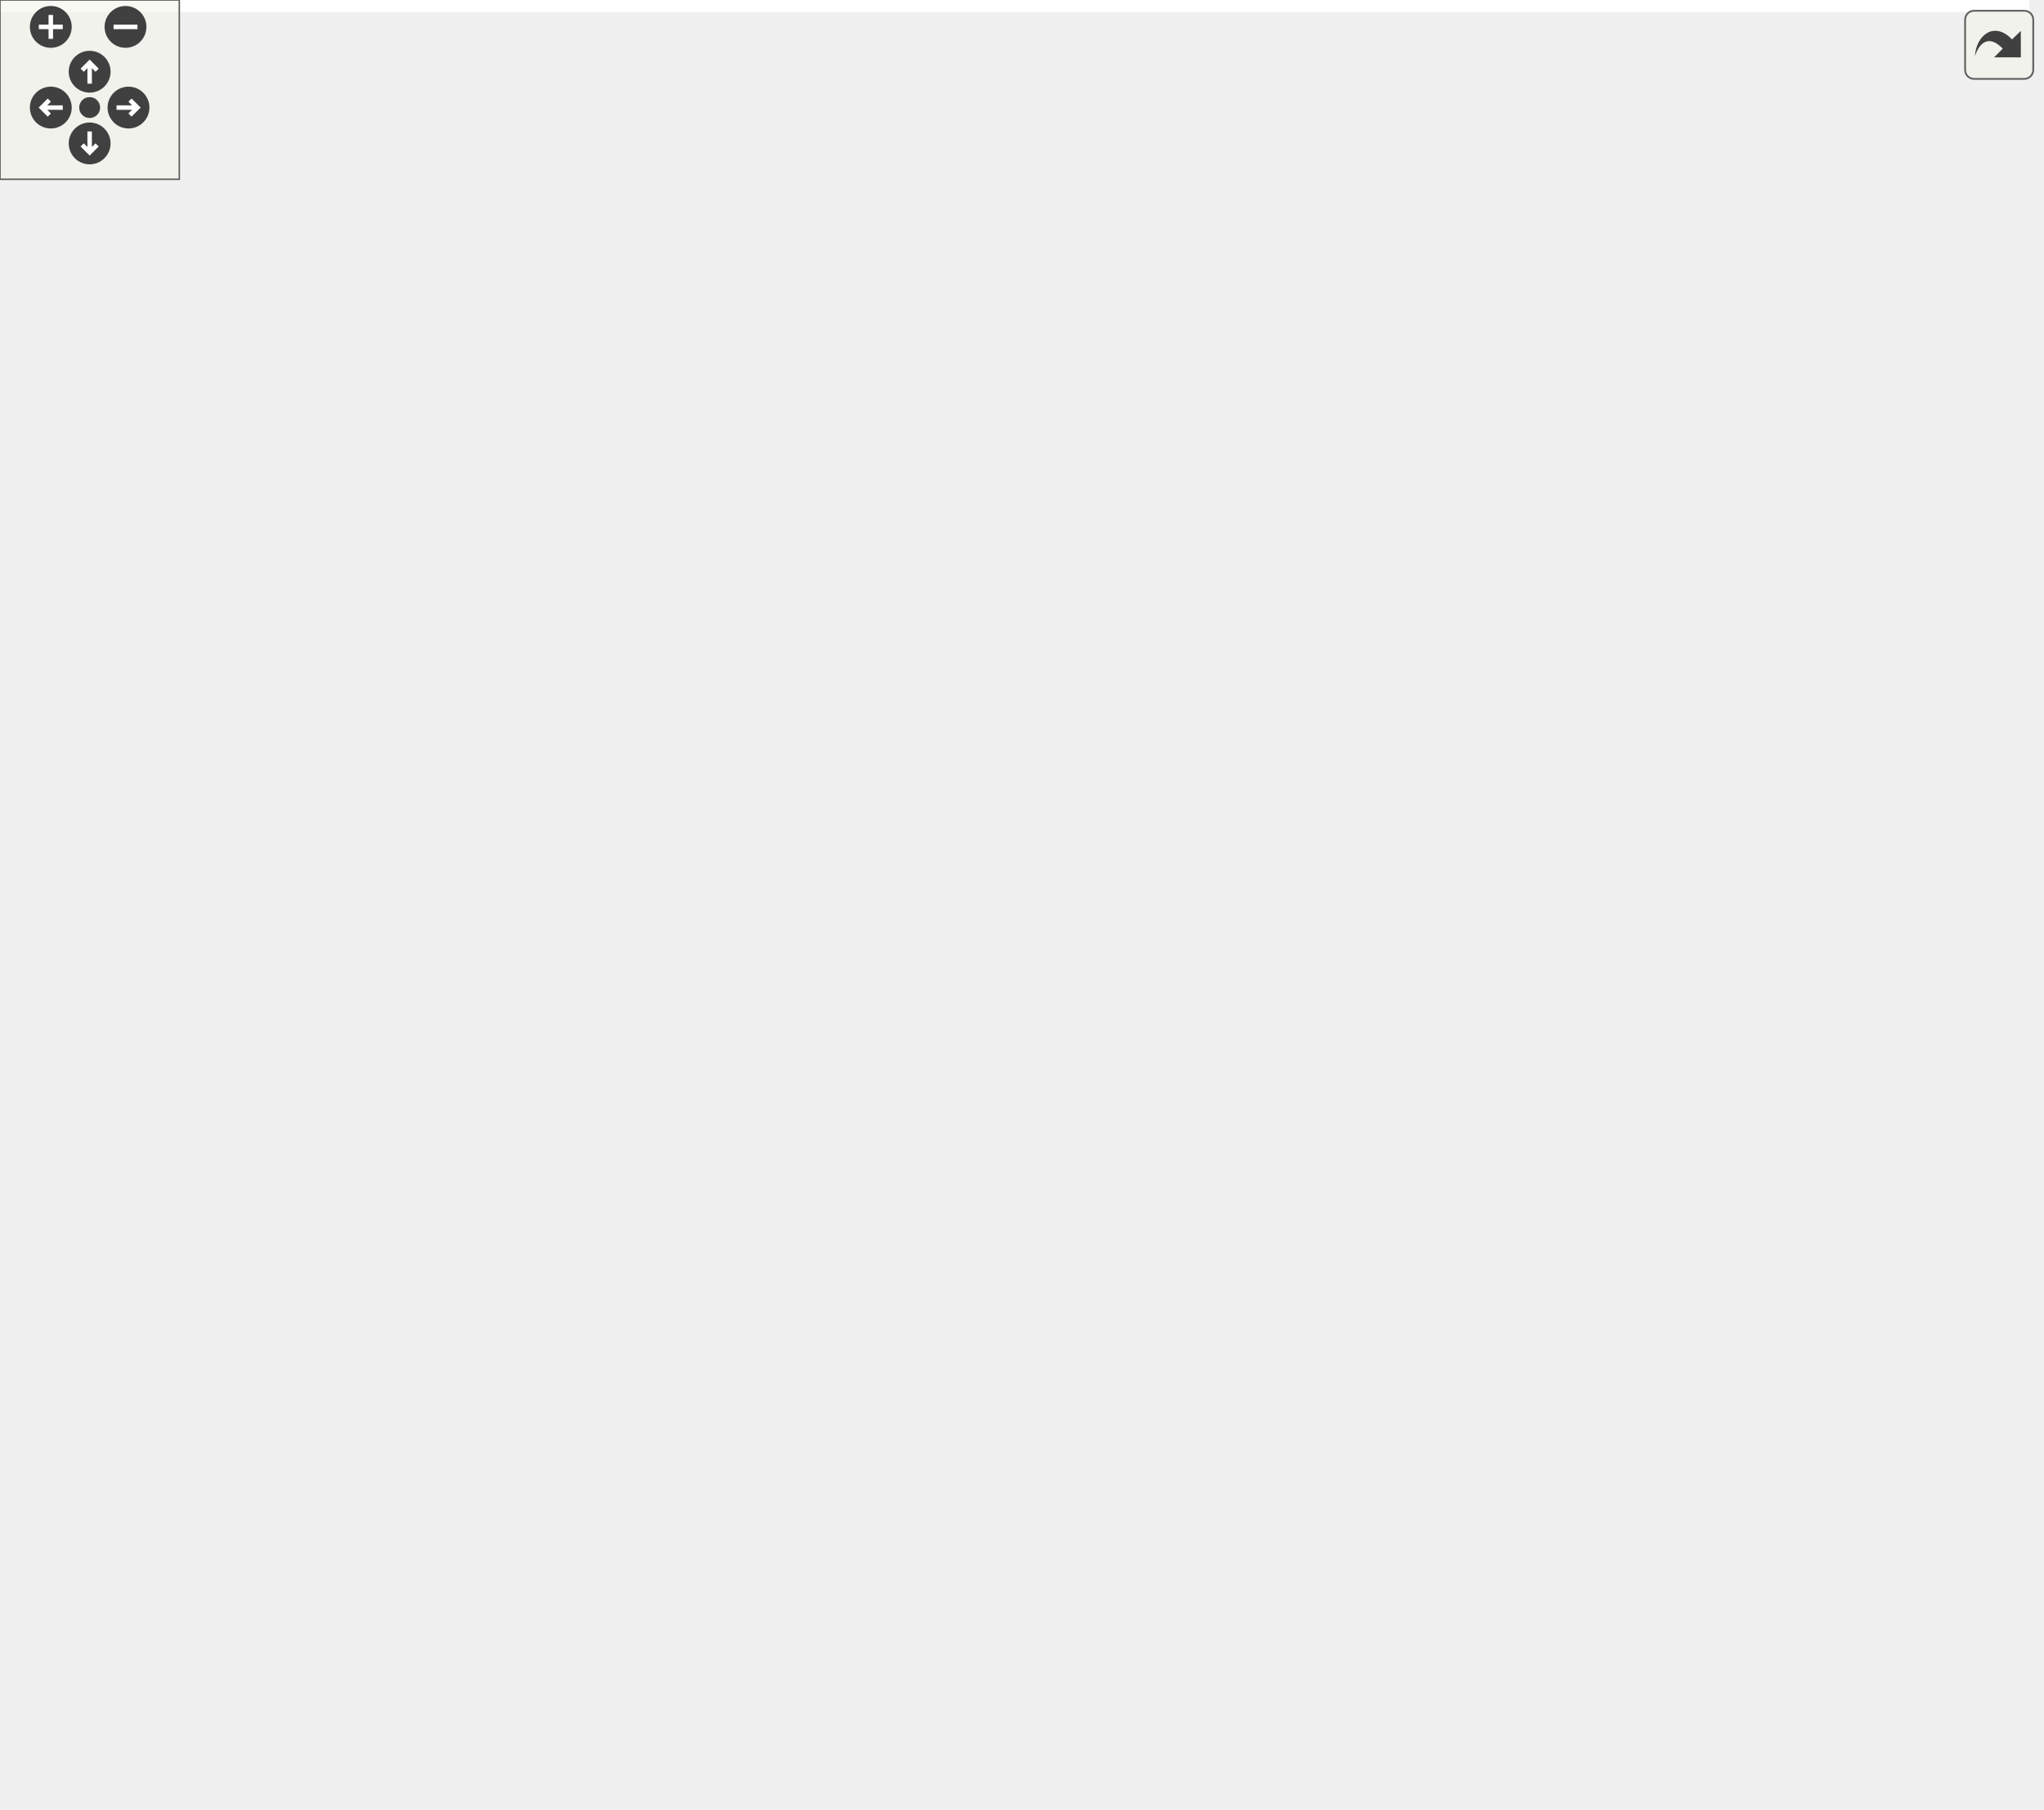
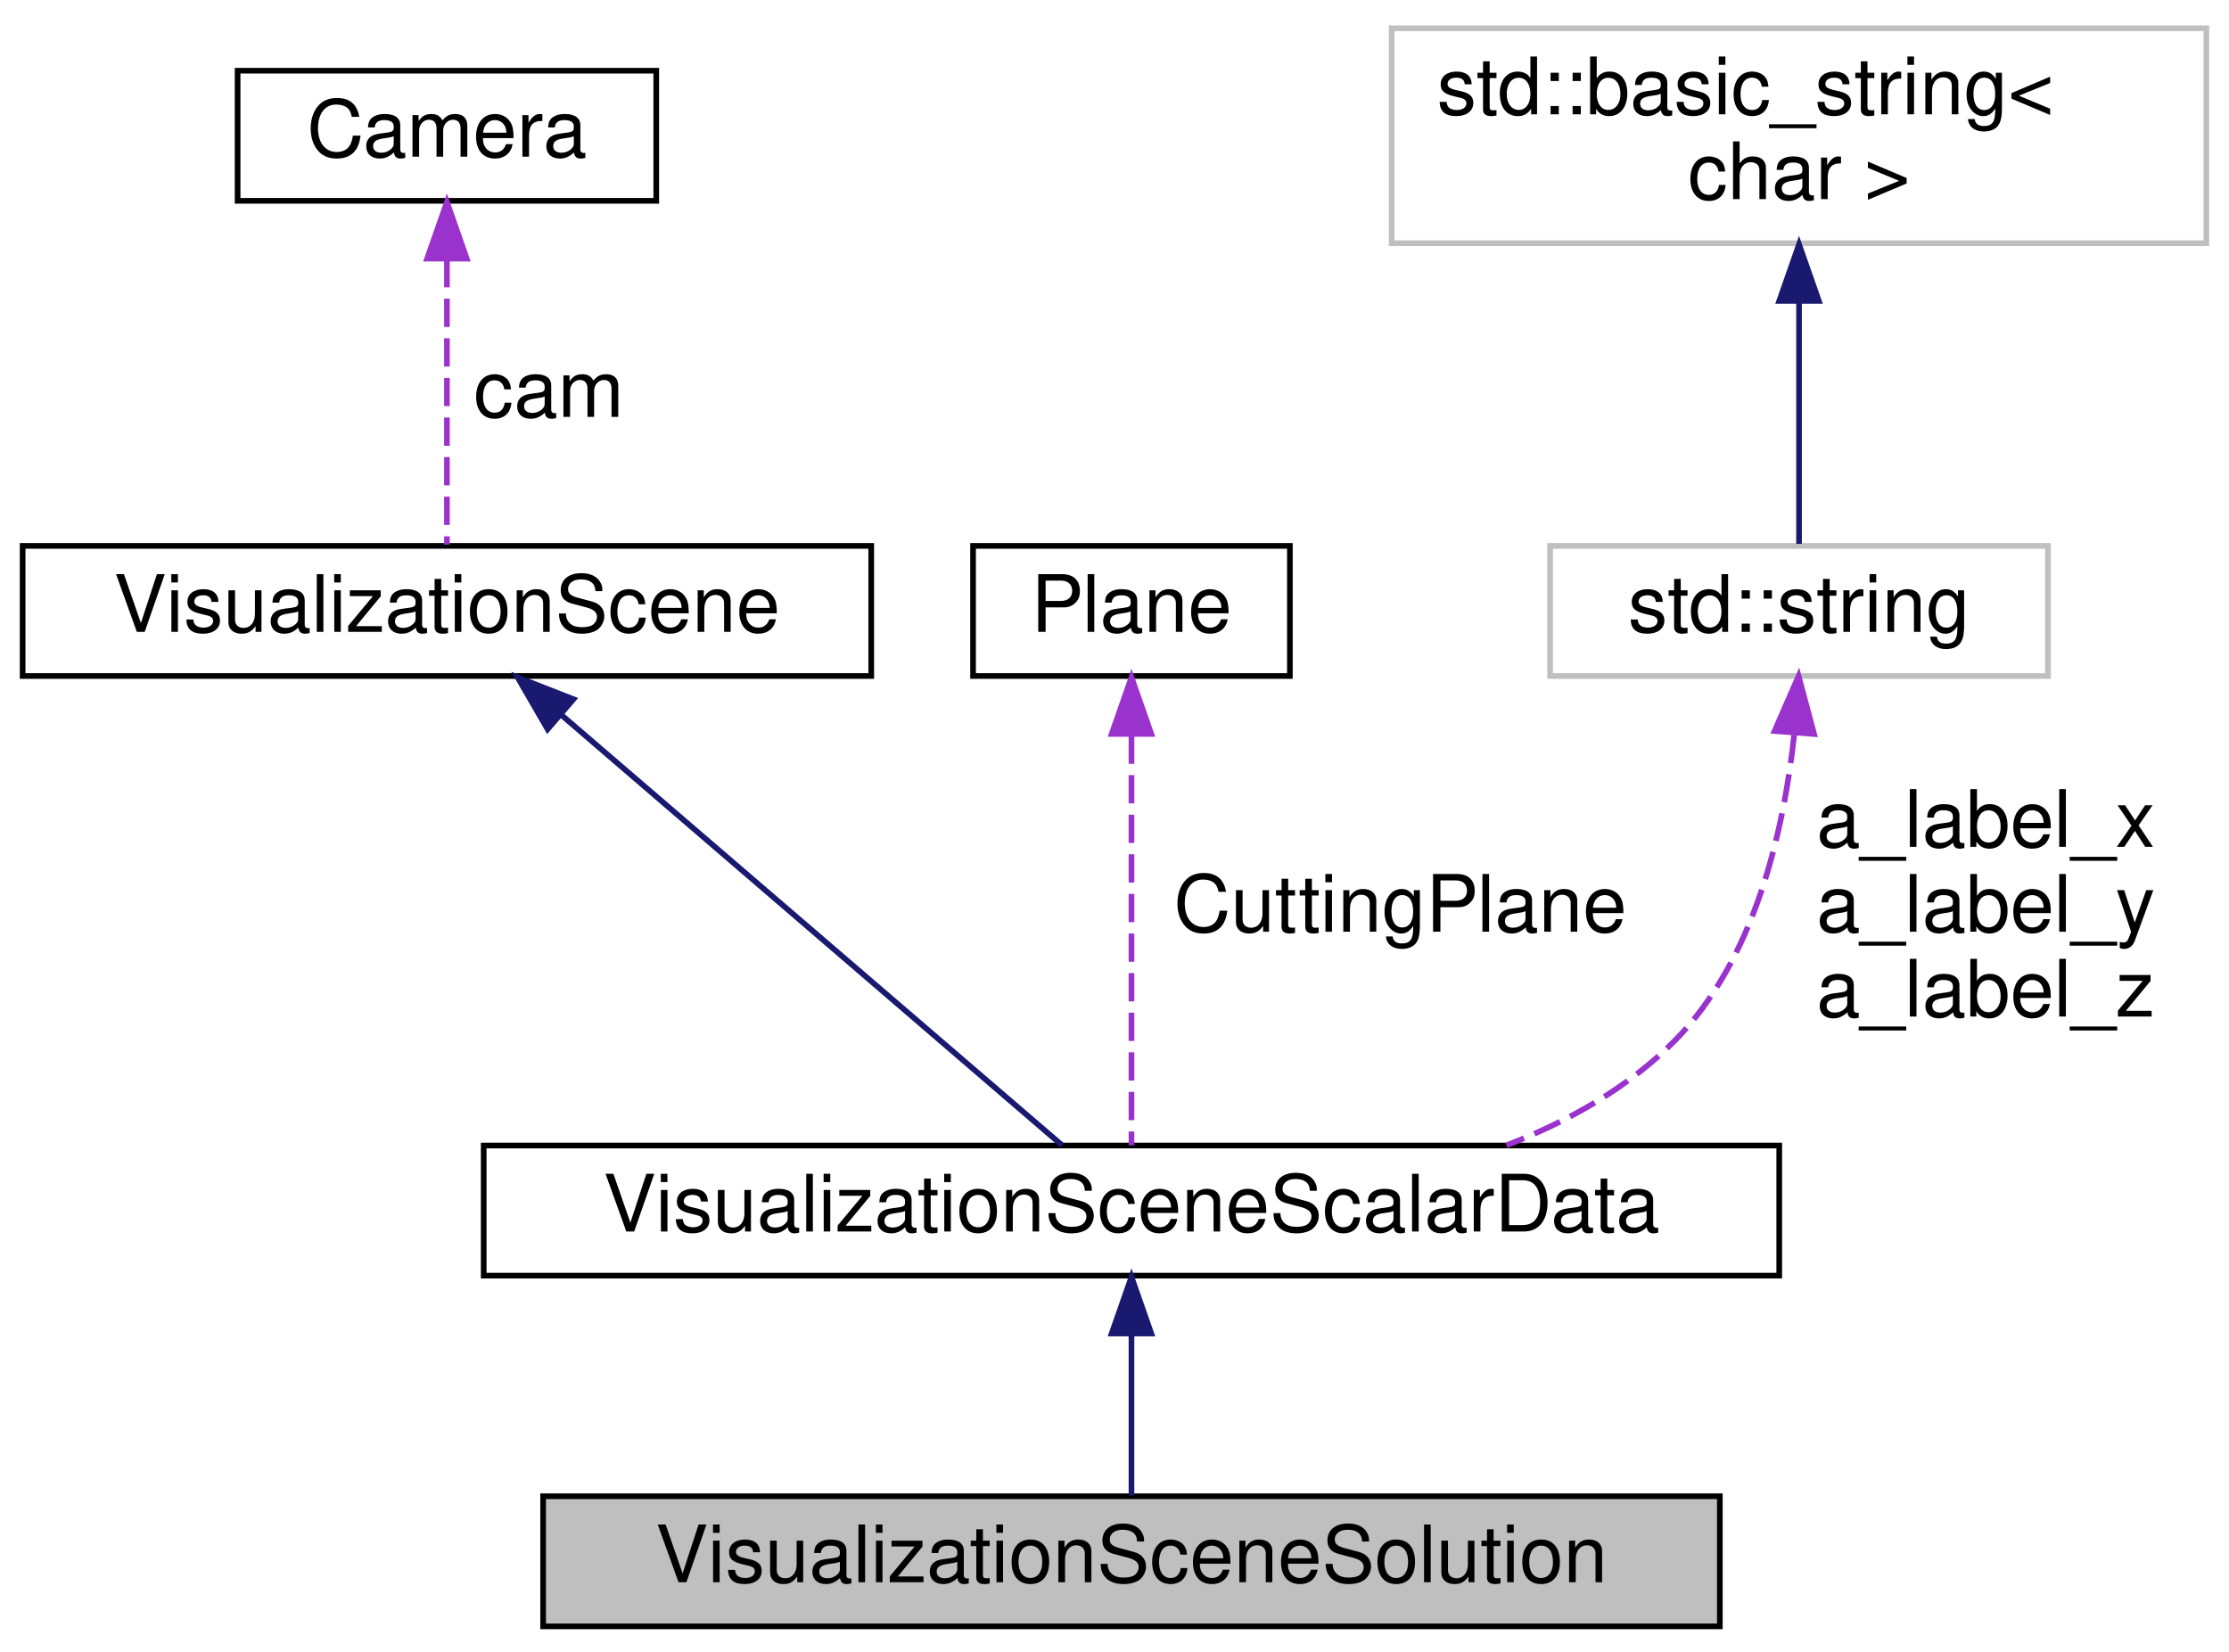
- <svg xmlns="http://www.w3.org/2000/svg" xmlns:xlink="http://www.w3.org/1999/xlink" id="main" version="1.1" xml:space="preserve">
-   <style type="text/css">
- .edge:hover path { stroke: red; }
- .edge:hover polygon { stroke: red; fill: red; }
- </style>
-   <defs>
-     <circle id="rim" cx="0" cy="0" r="7" />
-     <circle id="rim2" cx="0" cy="0" r="3.5" />
-     <g id="zoomPlus">
-       <use xlink:href="#rim" fill="#404040">
-         <set attributeName="fill" to="#808080" begin="zoomplus.mouseover" end="zoomplus.mouseout" />
-       </use>
-       <path d="M-4,0h8M0,-4v8" fill="none" stroke="white" stroke-width="1.5" pointer-events="none" />
+ <svg xmlns="http://www.w3.org/2000/svg" xmlns:xlink="http://www.w3.org/1999/xlink" width="394pt" height="292pt" viewBox="0.00 0.00 394.00 292.00">
+   <g id="graph0" class="graph" transform="scale(1 1) rotate(0) translate(4 288)">
+     <polygon fill="white" stroke="white" points="-4,5 -4,-288 391,-288 391,5 -4,5" />
+     <g id="node1" class="node">
+       <polygon fill="#bfbfbf" stroke="black" points="92,-0.5 92,-23.5 300,-23.5 300,-0.5 92,-0.5" />
+       <text text-anchor="middle" x="196" y="-8.3" font-family="Helvetica,sans-Serif" font-size="14.00">VisualizationSceneSolution</text>
    </g>
-     <g id="zoomMin">
-       <use xlink:href="#rim" fill="#404040">
-         <set attributeName="fill" to="#808080" begin="zoomminus.mouseover" end="zoomminus.mouseout" />
-       </use>
-       <path d="M-4,0h8" fill="none" stroke="white" stroke-width="1.5" pointer-events="none" />
-     </g>
-     <g id="dirArrow">
-       <path fill="none" stroke="white" stroke-width="1.5" d="M0,-3.0v7 M-2.5,-0.5L0,-3.0L2.5,-0.5" />
-     </g>
-     <g id="resetDef">
-       <use xlink:href="#rim2" fill="#404040">
-         <set attributeName="fill" to="#808080" begin="reset.mouseover" end="reset.mouseout" />
-       </use>
-     </g>
-   </defs>
-   <svg id="graph" class="graph">
-     <g id="viewport">
-       <polygon fill="white" stroke="transparent" points="-4,4 -4,-545 679,-545 679,4 -4,4" />
-       <g id="node1" class="node">
-         <g id="a_node1">
-           <a xlink:title=" ">
-             <polygon fill="#bfbfbf" stroke="black" points="7,-0.5 7,-23.5 186,-23.5 186,-0.5 7,-0.5" />
-             <text text-anchor="middle" x="96.5" y="-8.3" font-family="Helvetica,sans-Serif" font-size="14.00">VisualizationSceneSolution</text>
-           </a>
-         </g>
-       </g>
-       <g id="node2" class="node">
-         <g id="a_node2">
-           <a xlink:href="classVisualizationSceneScalarData.html" target="_top" xlink:title=" ">
-             <polygon fill="white" stroke="black" points="146,-124.5 146,-147.5 343,-147.5 343,-124.5 146,-124.5" />
-             <text text-anchor="middle" x="244.5" y="-132.3" font-family="Helvetica,sans-Serif" font-size="14.00">VisualizationSceneScalarData</text>
-           </a>
-         </g>
-       </g>
-       <g id="edge1" class="edge">
-         <path fill="none" stroke="midnightblue" d="M223.61,-117.78C192.55,-92.18 135.1,-44.82 109.45,-23.68" />
-         <polygon fill="midnightblue" stroke="midnightblue" points="221.68,-120.73 231.62,-124.39 226.13,-115.33 221.68,-120.73" />
-       </g>
-       <g id="node3" class="node">
-         <g id="a_node3">
-           <a xlink:href="classVisualizationScene.html" target="_top" xlink:title=" ">
-             <polygon fill="white" stroke="black" points="384,-322.5 384,-345.5 515,-345.5 515,-322.5 384,-322.5" />
-             <text text-anchor="middle" x="449.5" y="-330.3" font-family="Helvetica,sans-Serif" font-size="14.00">VisualizationScene</text>
-           </a>
-         </g>
-       </g>
-       <g id="edge2" class="edge">
-         <path fill="none" stroke="midnightblue" d="M434.9,-314.43C417.62,-292.93 387.54,-256.91 358.5,-229 325.12,-196.93 281.59,-163.96 259.2,-147.58" />
-         <polygon fill="midnightblue" stroke="midnightblue" points="432.3,-316.79 441.27,-322.43 437.78,-312.43 432.3,-316.79" />
-       </g>
-       <g id="node4" class="node">
-         <g id="a_node4">
-           <a xlink:href="classSdlWindow.html" target="_top" xlink:title=" ">
-             <polygon fill="white" stroke="black" points="590,-405 590,-428 675,-428 675,-405 590,-405" />
-             <text text-anchor="middle" x="632.5" y="-412.8" font-family="Helvetica,sans-Serif" font-size="14.00">SdlWindow</text>
-           </a>
-         </g>
-       </g>
-       <g id="edge3" class="edge">
-         <path fill="none" stroke="#9a32cd" stroke-dasharray="5,2" d="M613.43,-398.32C600.04,-387.08 581.24,-372.89 562.5,-364 545.57,-355.97 526.12,-349.96 508.19,-345.56" />
-         <polygon fill="#9a32cd" stroke="#9a32cd" points="611.16,-400.98 621.02,-404.86 615.73,-395.68 611.16,-400.98" />
-         <text text-anchor="middle" x="601" y="-367.8" font-family="Helvetica,sans-Serif" font-size="14.00"> wnd</text>
-       </g>
-       <g id="node5" class="node">
-         <g id="a_node5">
-           <a xlink:href="structMaterial.html" target="_top" xlink:title=" ">
-             <polygon fill="white" stroke="black" points="424,-405 424,-428 489,-428 489,-405 424,-405" />
-             <text text-anchor="middle" x="456.5" y="-412.8" font-family="Helvetica,sans-Serif" font-size="14.00">Material</text>
-           </a>
-         </g>
-       </g>
-       <g id="edge4" class="edge">
-         <path fill="none" stroke="#9a32cd" stroke-dasharray="5,2" d="M452.52,-394.45C451.71,-389.41 450.97,-384.03 450.5,-379 449.44,-367.59 449.28,-354.44 449.33,-345.51" />
-         <polygon fill="#9a32cd" stroke="#9a32cd" points="449.14,-395.44 454.31,-404.69 456.04,-394.24 449.14,-395.44" />
-         <text text-anchor="middle" x="484" y="-367.8" font-family="Helvetica,sans-Serif" font-size="14.00"> BLK_MAT</text>
-       </g>
-       <g id="node6" class="node">
-         <g id="a_node6">
-           <a xlink:title=" ">
-             <polygon fill="white" stroke="#bfbfbf" points="301,-517.5 301,-540.5 438,-540.5 438,-517.5 301,-517.5" />
-             <text text-anchor="middle" x="369.5" y="-525.3" font-family="Helvetica,sans-Serif" font-size="14.00">std::array&lt; float, 4 &gt;</text>
-           </a>
-         </g>
-       </g>
-       <g id="edge7" class="edge">
-         <path fill="none" stroke="#9a32cd" stroke-dasharray="5,2" d="M362.61,-507.56C354.81,-480.61 345.36,-432.45 363.5,-397 376,-372.59 403.08,-355.59 423.54,-345.64" />
-         <polygon fill="#9a32cd" stroke="#9a32cd" points="359.36,-508.89 365.67,-517.41 366.05,-506.82 359.36,-508.89" />
-         <text text-anchor="middle" x="389.5" y="-412.8" font-family="Helvetica,sans-Serif" font-size="14.00"> _l0_pos</text>
-       </g>
-       <g id="edge5" class="edge">
-         <path fill="none" stroke="#9a32cd" stroke-dasharray="5,2" d="M384.2,-509.32C402.54,-486.03 433.27,-447 448.06,-428.23" />
-         <polygon fill="#9a32cd" stroke="#9a32cd" points="381.28,-507.38 377.84,-517.4 386.78,-511.71 381.28,-507.38" />
-         <text text-anchor="middle" x="452" y="-487.8" font-family="Helvetica,sans-Serif" font-size="14.00"> ambient</text>
-         <text text-anchor="middle" x="452" y="-472.8" font-family="Helvetica,sans-Serif" font-size="14.00">diffuse</text>
-         <text text-anchor="middle" x="452" y="-457.8" font-family="Helvetica,sans-Serif" font-size="14.00">specular</text>
-       </g>
-       <g id="node7" class="node">
-         <g id="a_node7">
-           <a xlink:href="classCamera.html" target="_top" xlink:title=" ">
-             <polygon fill="white" stroke="black" points="507,-405 507,-428 572,-428 572,-405 507,-405" />
-             <text text-anchor="middle" x="539.5" y="-412.8" font-family="Helvetica,sans-Serif" font-size="14.00">Camera</text>
-           </a>
-         </g>
-       </g>
-       <g id="edge6" class="edge">
-         <path fill="none" stroke="#9a32cd" stroke-dasharray="5,2" d="M534.6,-394.76C531.25,-384.42 525.87,-372.37 517.5,-364 509.42,-355.93 498.74,-349.96 488.24,-345.61" />
-         <polygon fill="#9a32cd" stroke="#9a32cd" points="531.32,-396.01 537.39,-404.69 538.06,-394.12 531.32,-396.01" />
-         <text text-anchor="middle" x="543" y="-367.8" font-family="Helvetica,sans-Serif" font-size="14.00"> cam</text>
-       </g>
-       <g id="node8" class="node">
-         <g id="a_node8">
-           <a xlink:href="classgl3_1_1GlDrawable.html" target="_top" xlink:title=" ">
-             <polygon fill="white" stroke="black" points="0,-322.5 0,-345.5 113,-345.5 113,-322.5 0,-322.5" />
-             <text text-anchor="middle" x="56.5" y="-330.3" font-family="Helvetica,sans-Serif" font-size="14.00">gl3::GlDrawable</text>
-           </a>
-         </g>
-       </g>
-       <g id="edge12" class="edge">
-         <path fill="none" stroke="#9a32cd" stroke-dasharray="5,2" d="M50.41,-312.48C37.67,-265.71 12.26,-148.48 48.5,-61 54.99,-45.32 69.37,-32.09 80.71,-23.52" />
-         <polygon fill="#9a32cd" stroke="#9a32cd" points="47.1,-313.65 53.19,-322.32 53.84,-311.75 47.1,-313.65" />
-         <text text-anchor="middle" x="92.5" y="-199.8" font-family="Helvetica,sans-Serif" font-size="14.00"> cp_buf</text>
-         <text text-anchor="middle" x="92.5" y="-184.8" font-family="Helvetica,sans-Serif" font-size="14.00">bdr_buf</text>
-         <text text-anchor="middle" x="92.5" y="-169.8" font-family="Helvetica,sans-Serif" font-size="14.00">order_buf</text>
-         <text text-anchor="middle" x="92.5" y="-154.8" font-family="Helvetica,sans-Serif" font-size="14.00">v_nums_buf</text>
-         <text text-anchor="middle" x="92.5" y="-139.8" font-family="Helvetica,sans-Serif" font-size="14.00">lcurve_buf</text>
-         <text text-anchor="start" x="48.5" y="-124.8" font-family="Helvetica,sans-Serif" font-size="14.00">order_noarrow</text>
-         <text text-anchor="middle" x="92.5" y="-109.8" font-family="Helvetica,sans-Serif" font-size="14.00">_buf</text>
-         <text text-anchor="middle" x="92.5" y="-94.8" font-family="Helvetica,sans-Serif" font-size="14.00">disp_buf</text>
-         <text text-anchor="middle" x="92.5" y="-79.8" font-family="Helvetica,sans-Serif" font-size="14.00">line_buf</text>
-         <text text-anchor="middle" x="92.5" y="-64.8" font-family="Helvetica,sans-Serif" font-size="14.00">e_nums_buf</text>
-       </g>
-       <g id="edge8" class="edge">
-         <path fill="none" stroke="#9a32cd" stroke-dasharray="5,2" d="M57.74,-312.39C60.17,-289.38 67.35,-252.33 88.5,-229 102.42,-213.65 113.2,-220.72 131.5,-211 168.57,-191.31 209.05,-162.98 230.04,-147.71" />
-         <polygon fill="#9a32cd" stroke="#9a32cd" points="54.25,-312.17 56.89,-322.43 61.22,-312.76 54.25,-312.17" />
-         <text text-anchor="middle" x="140.5" y="-292.8" font-family="Helvetica,sans-Serif" font-size="14.00"> coord_cross_buf</text>
-         <text text-anchor="middle" x="140.5" y="-277.8" font-family="Helvetica,sans-Serif" font-size="14.00">axes_buf</text>
-         <text text-anchor="middle" x="140.5" y="-262.8" font-family="Helvetica,sans-Serif" font-size="14.00">color_bar</text>
-         <text text-anchor="middle" x="140.5" y="-247.8" font-family="Helvetica,sans-Serif" font-size="14.00">ruler_buf</text>
-         <text text-anchor="middle" x="140.5" y="-232.8" font-family="Helvetica,sans-Serif" font-size="14.00">caption_buf</text>
-       </g>
-       <g id="node9" class="node">
-         <g id="a_node9">
-           <a xlink:href="classPlane.html" target="_top" xlink:title=" ">
-             <polygon fill="white" stroke="black" points="174,-322.5 174,-345.5 225,-345.5 225,-322.5 174,-322.5" />
-             <text text-anchor="middle" x="199.5" y="-330.3" font-family="Helvetica,sans-Serif" font-size="14.00">Plane</text>
-           </a>
-         </g>
-       </g>
-       <g id="edge9" class="edge">
-         <path fill="none" stroke="#9a32cd" stroke-dasharray="5,2" d="M197.1,-312.39C195.23,-291.18 193.93,-257.33 200.5,-229 207.78,-197.61 226.95,-164.35 237.42,-147.75" />
-         <polygon fill="#9a32cd" stroke="#9a32cd" points="193.63,-312.89 198.12,-322.49 200.6,-312.19 193.63,-312.89" />
-         <text text-anchor="middle" x="241.5" y="-262.8" font-family="Helvetica,sans-Serif" font-size="14.00"> CuttingPlane</text>
-       </g>
-       <g id="node10" class="node">
-         <g id="a_node10">
-           <a xlink:title="STL class.">
-             <polygon fill="white" stroke="#bfbfbf" points="255,-322.5 255,-345.5 330,-345.5 330,-322.5 255,-322.5" />
-             <text text-anchor="middle" x="292.5" y="-330.3" font-family="Helvetica,sans-Serif" font-size="14.00">std::string</text>
-           </a>
-         </g>
-       </g>
-       <g id="edge10" class="edge">
-         <path fill="none" stroke="#9a32cd" stroke-dasharray="5,2" d="M292.3,-312.39C291.69,-291.19 289.55,-257.35 282.5,-229 274.87,-198.31 258.73,-164.49 250.15,-147.69" />
-         <polygon fill="#9a32cd" stroke="#9a32cd" points="288.81,-312.57 292.51,-322.5 295.8,-312.43 288.81,-312.57" />
-         <text text-anchor="middle" x="323.5" y="-277.8" font-family="Helvetica,sans-Serif" font-size="14.00"> a_label_x</text>
-         <text text-anchor="middle" x="323.5" y="-262.8" font-family="Helvetica,sans-Serif" font-size="14.00">a_label_y</text>
-         <text text-anchor="middle" x="323.5" y="-247.8" font-family="Helvetica,sans-Serif" font-size="14.00">a_label_z</text>
-       </g>
-       <g id="node11" class="node">
-         <g id="a_node11">
-           <a xlink:title=" ">
-             <polygon fill="white" stroke="#bfbfbf" points="195.5,-397.5 195.5,-435.5 317.5,-435.5 317.5,-397.5 195.5,-397.5" />
-             <text text-anchor="start" x="203.5" y="-420.3" font-family="Helvetica,sans-Serif" font-size="14.00">std::basic_string&lt;</text>
-             <text text-anchor="middle" x="256.5" y="-405.3" font-family="Helvetica,sans-Serif" font-size="14.00"> char &gt;</text>
-           </a>
-         </g>
-       </g>
-       <g id="edge11" class="edge">
-         <path fill="none" stroke="midnightblue" d="M268.76,-388.08C275.3,-373.46 282.97,-356.31 287.78,-345.55" />
-         <polygon fill="midnightblue" stroke="midnightblue" points="265.56,-386.68 264.67,-397.23 271.95,-389.53 265.56,-386.68" />
+     <g id="node2" class="node">
+       <g id="a_node2">
+         <a xlink:href="classVisualizationSceneScalarData.html" target="_top" xlink:title="VisualizationSceneScalarData">
+           <polygon fill="white" stroke="black" points="81.5,-62.5 81.5,-85.5 310.5,-85.5 310.5,-62.5 81.5,-62.5" />
+           <text text-anchor="middle" x="196" y="-70.3" font-family="Helvetica,sans-Serif" font-size="14.00">VisualizationSceneScalarData</text>
+         </a>
      </g>
    </g>
-   </svg>
-   <g id="navigator" transform="translate(0 0)" fill="#404254">
-     <rect fill="#f2f5e9" fill-opacity="0.5" stroke="#606060" stroke-width=".5" x="0" y="0" width="60" height="60" />
-     <use id="zoomplus" xlink:href="#zoomPlus" x="17" y="9" />
-     <use id="zoomminus" xlink:href="#zoomMin" x="42" y="9" />
-     <use id="reset" xlink:href="#resetDef" x="30" y="36" />
-     <g id="arrowUp" xlink:href="#dirArrow" transform="translate(30 24)">
-       <use xlink:href="#rim" fill="#404040">
-         <set attributeName="fill" to="#808080" begin="arrowUp.mouseover" end="arrowUp.mouseout" />
-       </use>
-       <path fill="none" stroke="white" stroke-width="1.5" d="M0,-3.0v7 M-2.5,-0.5L0,-3.0L2.5,-0.5" />
+     <g id="edge1" class="edge">
+       <path fill="none" stroke="midnightblue" d="M196,-52.231C196,-42.592 196,-31.544 196,-23.634" />
+       <polygon fill="midnightblue" stroke="midnightblue" points="192.5,-52.273 196,-62.273 199.5,-52.273 192.5,-52.273" />
    </g>
-     <g id="arrowRight" xlink:href="#dirArrow" transform="rotate(90) translate(36 -43)">
-       <use xlink:href="#rim" fill="#404040">
-         <set attributeName="fill" to="#808080" begin="arrowRight.mouseover" end="arrowRight.mouseout" />
-       </use>
-       <path fill="none" stroke="white" stroke-width="1.5" d="M0,-3.0v7 M-2.5,-0.5L0,-3.0L2.5,-0.5" />
+     <g id="node3" class="node">
+       <g id="a_node3">
+         <a xlink:href="classVisualizationScene.html" target="_top" xlink:title="VisualizationScene">
+           <polygon fill="white" stroke="black" points="0,-168.5 0,-191.5 150,-191.5 150,-168.5 0,-168.5" />
+           <text text-anchor="middle" x="75" y="-176.3" font-family="Helvetica,sans-Serif" font-size="14.00">VisualizationScene</text>
+         </a>
+       </g>
    </g>
-     <g id="arrowDown" xlink:href="#dirArrow" transform="rotate(180) translate(-30 -48)">
-       <use xlink:href="#rim" fill="#404040">
-         <set attributeName="fill" to="#808080" begin="arrowDown.mouseover" end="arrowDown.mouseout" />
-       </use>
-       <path fill="none" stroke="white" stroke-width="1.5" d="M0,-3.0v7 M-2.5,-0.5L0,-3.0L2.5,-0.5" />
+     <g id="edge2" class="edge">
+       <path fill="none" stroke="midnightblue" d="M95.36,-161.501C120.648,-139.765 162.985,-103.376 183.755,-85.525" />
+       <polygon fill="midnightblue" stroke="midnightblue" points="92.796,-159.089 87.493,-168.262 97.359,-164.398 92.796,-159.089" />
    </g>
-     <g id="arrowLeft" xlink:href="#dirArrow" transform="rotate(270) translate(-36 17)">
-       <use xlink:href="#rim" fill="#404040">
-         <set attributeName="fill" to="#808080" begin="arrowLeft.mouseover" end="arrowLeft.mouseout" />
-       </use>
-       <path fill="none" stroke="white" stroke-width="1.5" d="M0,-3.0v7 M-2.5,-0.5L0,-3.0L2.5,-0.5" />
+     <g id="node4" class="node">
+       <g id="a_node4">
+         <a xlink:href="classCamera.html" target="_top" xlink:title="Camera">
+           <polygon fill="white" stroke="black" points="38,-252.5 38,-275.5 112,-275.5 112,-252.5 38,-252.5" />
+           <text text-anchor="middle" x="75" y="-260.3" font-family="Helvetica,sans-Serif" font-size="14.00">Camera</text>
+         </a>
+       </g>
+     </g>
+     <g id="edge3" class="edge">
+       <path fill="none" stroke="#9a32cd" stroke-dasharray="5,2" d="M75,-242.203C75,-226.114 75,-204.493 75,-191.723" />
+       <polygon fill="#9a32cd" stroke="#9a32cd" points="71.5,-242.28 75,-252.28 78.5,-242.28 71.5,-242.28" />
+       <text text-anchor="middle" x="93" y="-214.3" font-family="Helvetica,sans-Serif" font-size="14.00"> cam</text>
+     </g>
+     <g id="node5" class="node">
+       <g id="a_node5">
+         <a xlink:href="classPlane.html" target="_top" xlink:title="Plane">
+           <polygon fill="white" stroke="black" points="168,-168.5 168,-191.5 224,-191.5 224,-168.5 168,-168.5" />
+           <text text-anchor="middle" x="196" y="-176.3" font-family="Helvetica,sans-Serif" font-size="14.00">Plane</text>
+         </a>
+       </g>
+     </g>
+     <g id="edge4" class="edge">
+       <path fill="none" stroke="#9a32cd" stroke-dasharray="5,2" d="M196,-157.984C196,-136.019 196,-102.445 196,-85.525" />
+       <polygon fill="#9a32cd" stroke="#9a32cd" points="192.5,-158.262 196,-168.262 199.5,-158.262 192.5,-158.262" />
+       <text text-anchor="middle" x="243.5" y="-123.3" font-family="Helvetica,sans-Serif" font-size="14.00"> CuttingPlane</text>
+     </g>
+     <g id="node6" class="node">
+       <g id="a_node6">
+         <a xlink:title="STL class. ">
+           <polygon fill="white" stroke="#bfbfbf" points="270,-168.5 270,-191.5 358,-191.5 358,-168.5 270,-168.5" />
+           <text text-anchor="middle" x="314" y="-176.3" font-family="Helvetica,sans-Serif" font-size="14.00">std::string</text>
+         </a>
+       </g>
+     </g>
+     <g id="edge5" class="edge">
+       <path fill="none" stroke="#9a32cd" stroke-dasharray="5,2" d="M313.134,-158.063C311.334,-141.309 306.209,-118.324 292,-104 283.785,-95.719 273.294,-89.785 262.282,-85.539" />
+       <polygon fill="#9a32cd" stroke="#9a32cd" points="309.678,-158.774 313.92,-168.483 316.658,-158.248 309.678,-158.774" />
+       <text text-anchor="middle" x="347" y="-138.3" font-family="Helvetica,sans-Serif" font-size="14.00"> a_label_x</text>
+       <text text-anchor="middle" x="347" y="-123.3" font-family="Helvetica,sans-Serif" font-size="14.00">a_label_y</text>
+       <text text-anchor="middle" x="347" y="-108.3" font-family="Helvetica,sans-Serif" font-size="14.00">a_label_z</text>
+     </g>
+     <g id="node7" class="node">
+       <polygon fill="white" stroke="#bfbfbf" points="242,-245 242,-283 386,-283 386,-245 242,-245" />
+       <text text-anchor="start" x="250" y="-267.8" font-family="Helvetica,sans-Serif" font-size="14.00">std::basic_string&lt;</text>
+       <text text-anchor="middle" x="314" y="-252.8" font-family="Helvetica,sans-Serif" font-size="14.00"> char &gt;</text>
+     </g>
+     <g id="edge6" class="edge">
+       <path fill="none" stroke="midnightblue" d="M314,-234.616C314,-219.871 314,-202.714 314,-191.857" />
+       <polygon fill="midnightblue" stroke="midnightblue" points="310.5,-234.802 314,-244.802 317.5,-234.802 310.5,-234.802" />
    </g>
  </g>
-   <svg viewBox="0 0 15 15" width="100%" height="30px" preserveAspectRatio="xMaxYMin meet">
-     <g id="arrow_out" transform="scale(0.3 0.3)">
-       <a xlink:href="classVisualizationSceneSolution__coll__graph_org.svg" target="_base">
-         <rect id="button" ry="5" rx="5" y="6" x="6" height="38" width="38" fill="#f2f5e9" fill-opacity="0.5" stroke="#606060" stroke-width="1.0" />
-         <path id="arrow" d="M 11.5,31.437 C 11.94,20.098 22.043,11.323 32.159,21.979 L 37.069,17.246 C 37.069,17.246 37.088,32 37.088,32 L 22.16,31.978 C 22.16,31.978 26.998,27.14 26.998,27.14 C 18.529,18.264 13.292,25.23 11.5,31.437 z" style="fill:#404040;" />
-       </a>
-     </g>
-   </svg>
</svg>
